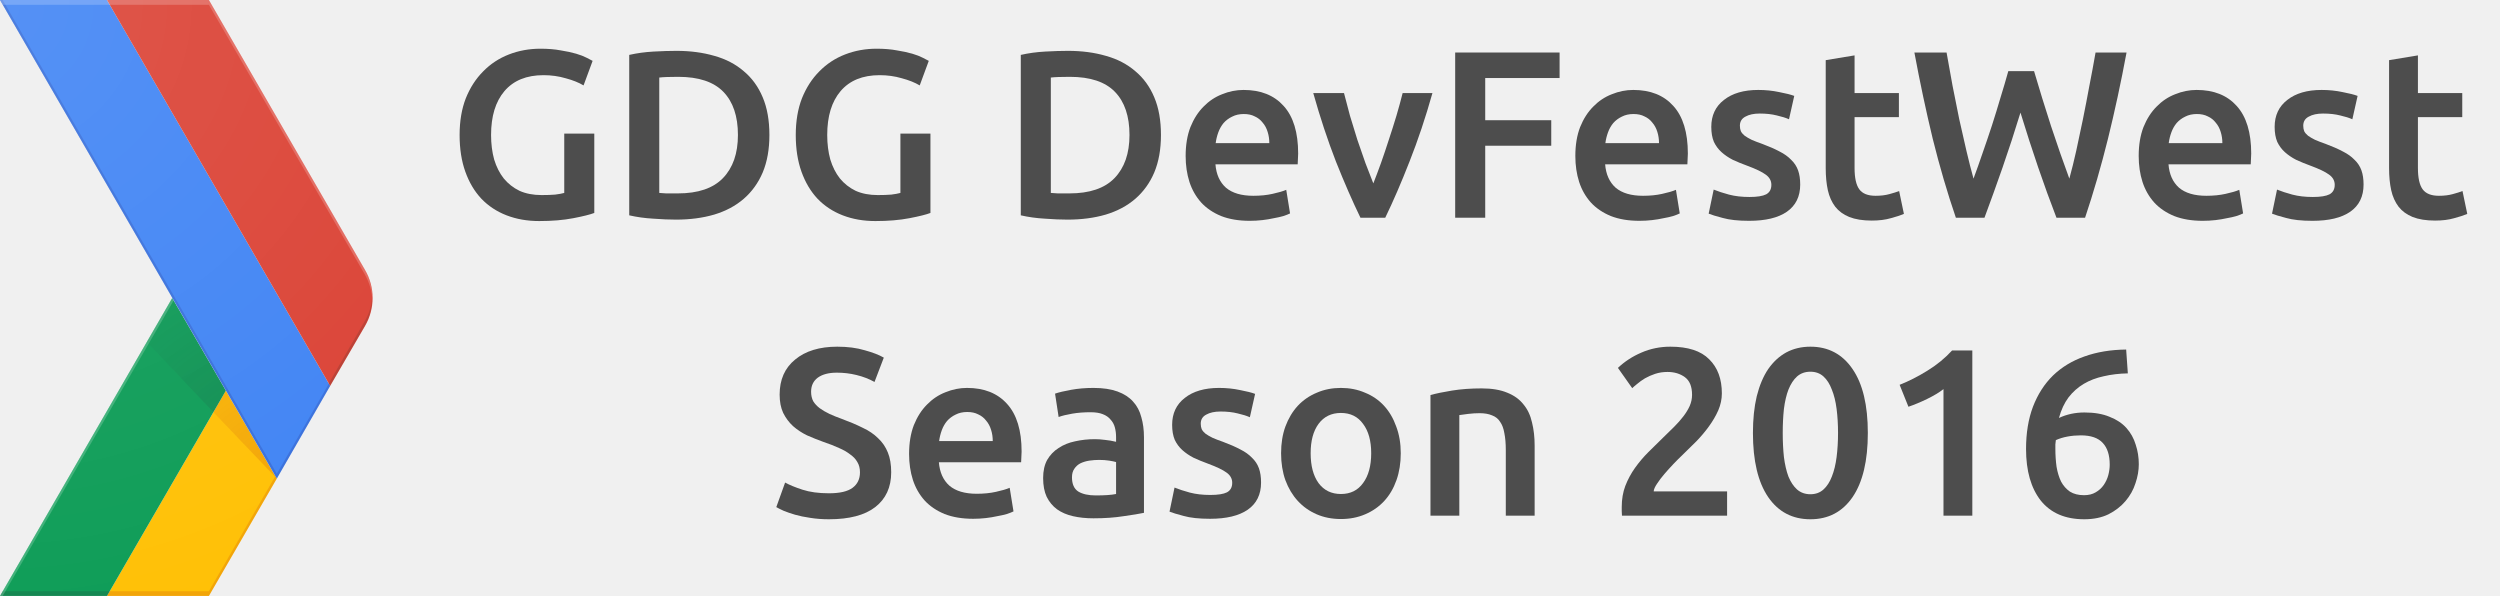
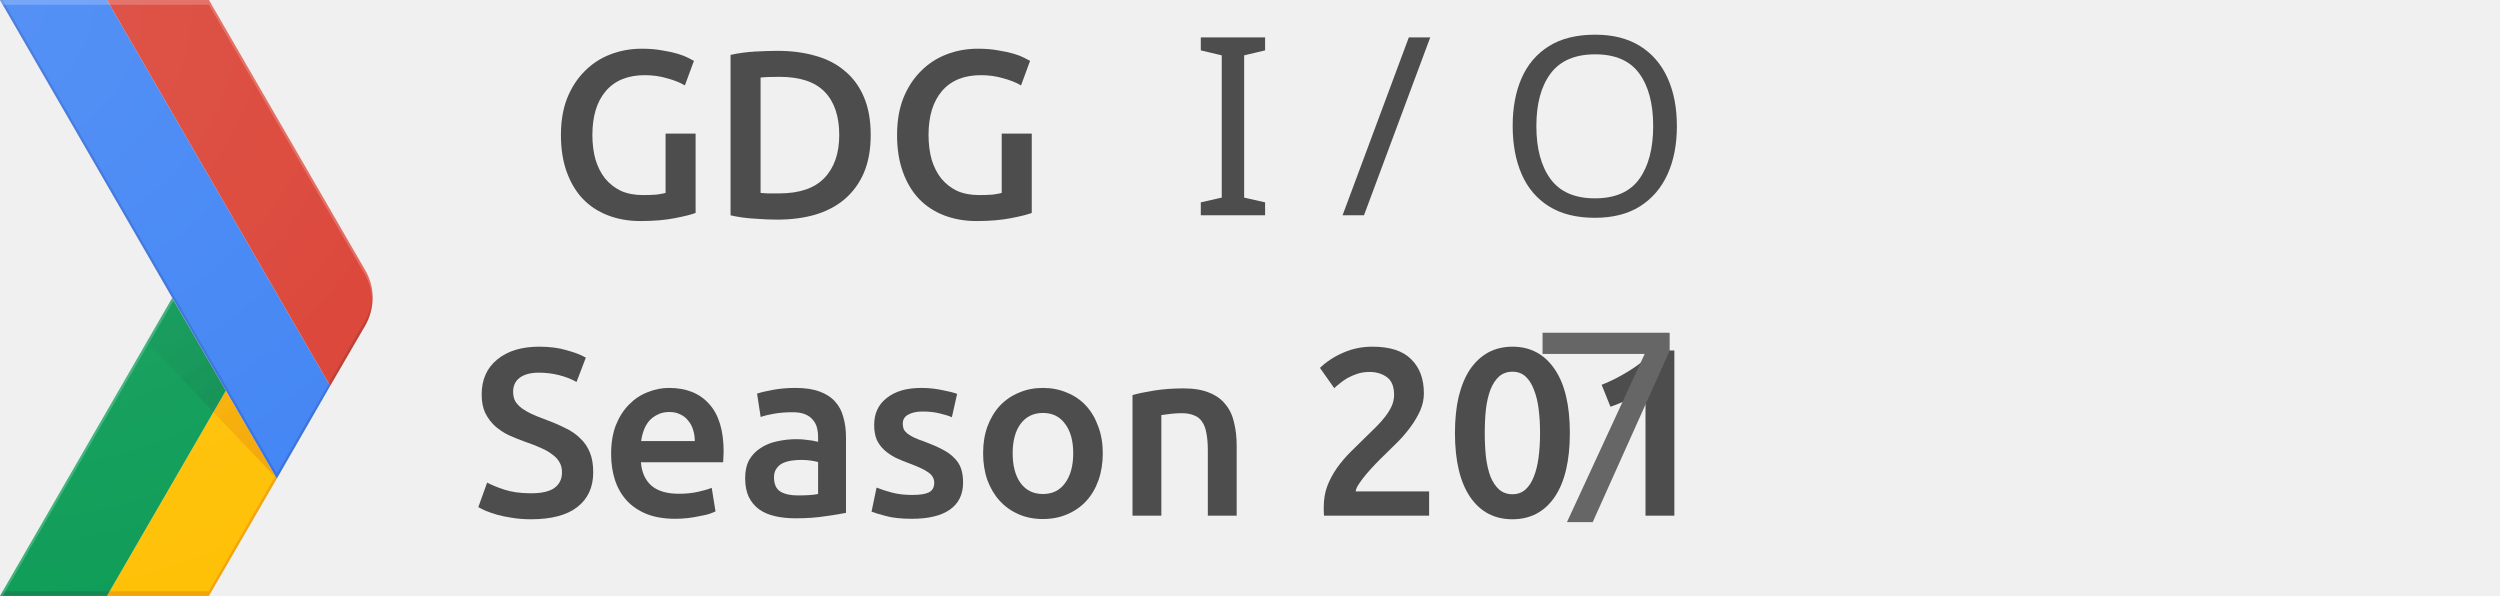
<svg xmlns="http://www.w3.org/2000/svg" id="Layer_4" viewBox="0 0 839 200" version="1.1">
  <defs id="defs74" />
  <style id="style3">.st0{fill:none;} .st1{fill:#FFC107;} .st2{fill:#0F9D58;} .st3{opacity:0.2;fill:#BF360C;enable-background:new ;} .st4{opacity:0.2;fill:#263238;enable-background:new ;} .st5{opacity:0.2;fill:#FFFFFF;enable-background:new ;} .st6{fill:url(#XMLID_126_);} .st7{fill:url(#XMLID_127_);} .st8{fill:#4285F4;} .st9{fill:#DB4437;} .st10{opacity:0.2;fill:#1A237E;enable-background:new ;} .st11{opacity:0.2;fill:#3E2723;enable-background:new ;} .st12{fill:url(#XMLID_128_);} .st13{fill:#FAFAFA;}</style>
  <g id="XMLID_60_">
    <g id="XMLID_61_">
      <g id="XMLID_62_">
        <path id="XMLID_106_" class="st0" d="M122.5 90.6L70.1 0H0l57.8 100L0 200h70.1l52.4-90.6c3.3-5.8 3.3-13 0-18.8z" />
        <path id="XMLID_105_" class="st1" d="M92.4 159.8l-16.6-28.7L35.9 200h34.2l22.8-39.4z" />
        <path id="XMLID_104_" class="st0" d="M122.5 90.6L70.1 0H0l57.8 100L0 200h70.1l52.4-90.6c3.3-5.8 3.3-13 0-18.8z" />
        <path id="XMLID_103_" class="st2" d="M57.8 100l18 31.1L35.9 200H0z" />
        <path id="XMLID_102_" class="st0" d="M122.5 90.6L70.1 0H0l57.8 100L0 200h70.1l52.4-90.6c3.3-5.8 3.3-13 0-18.8z" />
        <path id="XMLID_101_" class="st3" d="M70.1 198.4H36.8l-.9 1.6h34.2l22.8-39.4-.5-.8z" />
        <path id="XMLID_100_" class="st0" d="M122.5 90.6L70.1 0H0l57.8 100L0 200h70.1l52.4-90.6c3.3-5.8 3.3-13 0-18.8z" />
        <path id="XMLID_99_" class="st4" d="M.9 198.4L0 200h35.9l.9-1.6z" />
        <path id="XMLID_98_" class="st0" d="M122.5 90.6L70.1 0H0l57.8 100L0 200h70.1l52.4-90.6c3.3-5.8 3.3-13 0-18.8z" />
        <path id="XMLID_96_" class="st5" d="M0 200h.9l57.4-99.2-.5-.8z" />
        <path id="XMLID_94_" class="st0" d="M122.5 90.6L70.1 0H0l57.8 100L0 200h70.1l52.4-90.6c3.3-5.8 3.3-13 0-18.8z" />
        <radialGradient id="XMLID_126_" cx="92.62" cy="2707.501" r="69.162" gradientTransform="matrix(1 0 0 -1 0 2867.46)" gradientUnits="userSpaceOnUse">
          <stop offset="0" stop-color="#BF360C" stop-opacity=".2" id="stop20" />
          <stop offset="1" stop-color="#BF360C" stop-opacity=".02" id="stop22" />
        </radialGradient>
        <path id="XMLID_92_" class="st6" d="M92.9 160.6l-17.1-29.5-4.2 7.2z" />
        <path id="XMLID_90_" class="st0" d="M122.5 90.6L70.1 0H0l57.8 100L0 200h70.1l52.4-90.6c3.3-5.8 3.3-13 0-18.8z" />
        <radialGradient id="XMLID_127_" cx="92.423" cy="2707.063" r="69.723" gradientTransform="matrix(1 0 0 -1 0 2867.46)" gradientUnits="userSpaceOnUse">
          <stop offset="0" stop-color="#263238" stop-opacity=".2" id="stop27" />
          <stop offset="1" stop-color="#263238" stop-opacity=".02" id="stop29" />
        </radialGradient>
        <path id="XMLID_89_" class="st7" d="M71.6 138.3l4.2-7.2-18-31.1-8.5 14.8z" />
        <path id="XMLID_88_" class="st0" d="M122.5 90.6L70.1 0H0l57.8 100L0 200h70.1l52.4-90.6c3.3-5.8 3.3-13 0-18.8z" />
        <g id="XMLID_85_">
          <g id="XMLID_86_">
            <path id="XMLID_87_" class="st8" d="M35.9 0H0l92.9 160.6 17.9-31.1z" />
          </g>
        </g>
        <path id="XMLID_84_" class="st0" d="M122.5 90.6L70.1 0H0l57.8 100L0 200h70.1l52.4-90.6c3.3-5.8 3.3-13 0-18.8z" />
        <path id="XMLID_83_" class="st9" d="M122.5 109.4c3.4-5.8 3.4-13 0-18.8L70.1 0H35.9l74.9 129.5 11.7-20.1z" />
        <path id="XMLID_82_" class="st0" d="M122.5 90.6L70.1 0H0l57.8 100L0 200h70.1l52.4-90.6c3.3-5.8 3.3-13 0-18.8z" />
        <path id="XMLID_71_" class="st10" d="M110.8 129.5l-.4-.8L92.9 159 .9 0H0l92.9 160.6 17.9-31.1z" />
        <path id="XMLID_69_" class="st0" d="M122.5 90.6L70.1 0H0l57.8 100L0 200h70.1l52.4-90.6c3.3-5.8 3.3-13 0-18.8z" />
        <path id="XMLID_67_" class="st5" d="M70.1 1.6l52.4 90.6c1.5 2.7 2.3 5.6 2.5 8.6.1-3.5-.7-7-2.5-10.2L70.1 0H0l.9 1.6h69.2z" />
        <path id="XMLID_66_" class="st0" d="M122.5 90.6L70.1 0H0l57.8 100L0 200h70.1l52.4-90.6c3.3-5.8 3.3-13 0-18.8z" />
        <path id="XMLID_65_" class="st11" d="M110.8 129.5l11.6-20.1c1.8-3.1 2.6-6.7 2.5-10.2-.1 3-.9 5.9-2.5 8.6l-12.1 20.9.5.8z" />
        <path id="XMLID_64_" class="st0" d="M122.5 90.6L70.1 0H0l57.8 100L0 200h70.1l52.4-90.6c3.3-5.8 3.3-13 0-18.8z" />
        <radialGradient id="XMLID_128_" cx="-1.563" cy="2865.898" r="209.922" gradientTransform="matrix(1 0 0 -1 0 2867.46)" gradientUnits="userSpaceOnUse">
          <stop offset="0" stop-color="#FFF" stop-opacity=".1" id="stop46" />
          <stop offset="1" stop-color="#FFF" stop-opacity="0" id="stop48" />
        </radialGradient>
        <path id="XMLID_63_" class="st12" d="M122.5 90.6L70.1 0H0l57.8 100L0 200h70.1l52.4-90.6c3.3-5.8 3.3-13 0-18.8z" />
      </g>
    </g>
  </g>
  <g style="font-style:normal;font-variant:normal;font-weight:500;font-stretch:normal;font-size:80px;line-height:125%;font-family:Ubuntu;-inkscape-font-specification:'Ubuntu Medium';text-align:center;letter-spacing:0px;word-spacing:0px;text-anchor:middle;fill:#4d4d4d;fill-opacity:1;stroke:none;stroke-width:1px;stroke-linecap:butt;stroke-linejoin:miter;stroke-opacity:1" id="text3398">
-     <path d="m 182.404,25.226 q -8.56,0 -13.12,5.36 -4.48,5.28 -4.48,14.72 0,4.48 1.04,8.24 1.12,3.68 3.2,6.32 2.16,2.64 5.28,4.16 3.2,1.44 7.44,1.44 2.64,0 4.56,-0.16 1.92,-0.24 3.04,-0.56 l 0,-19.92 10.08,0 0,26.64 q -2.08,0.8 -7.04,1.76 -4.96,0.96 -11.44,0.96 -6,0 -10.96,-1.92 -4.96,-1.92 -8.48,-5.6 -3.44,-3.68 -5.36,-9.04 -1.92,-5.36 -1.92,-12.32 0,-6.96 2.08,-12.32 2.16,-5.36 5.84,-9.04 3.68,-3.76 8.64,-5.68 4.96,-1.92 10.56,-1.92 3.84,0 6.8,0.56 3.04,0.48 5.2,1.12 2.16,0.64 3.52,1.36 1.44,0.72 2,1.04 l -3.04,8.24 q -2.4,-1.44 -6,-2.4 -3.52,-1.04 -7.44,-1.04 z" style="" id="path3405" />
-     <path d="m 221.251,64.746 q 0.88,0.08 2.32,0.16 1.44,0 3.92,0 10.16,0 15.12,-5.12 5.04,-5.2 5.04,-14.48 0,-9.44 -4.88,-14.48 -4.88,-5.04 -15.12,-5.04 -4.48,0 -6.4,0.24 l 0,38.72 z m 36.96,-19.44 q 0,7.2 -2.24,12.56 -2.24,5.28 -6.4,8.88 -4.08,3.52 -9.92,5.28 -5.76,1.68 -12.8,1.68 -3.36,0 -7.6,-0.32 -4.24,-0.24 -8.08,-1.12 l 0,-53.84 q 3.84,-0.88 8.16,-1.12 4.32,-0.24 7.68,-0.24 6.96,0 12.72,1.68 5.76,1.6 9.84,5.12 4.16,3.44 6.4,8.8 2.24,5.28 2.24,12.64 z" style="" id="path3407" />
-     <path d="m 295.216,25.226 q -8.56,0 -13.12,5.36 -4.48,5.28 -4.48,14.72 0,4.48 1.04,8.24 1.12,3.68 3.2,6.32 2.16,2.64 5.28,4.16 3.2,1.44 7.44,1.44 2.64,0 4.56,-0.16 1.92,-0.24 3.04,-0.56 l 0,-19.92 10.08,0 0,26.64 q -2.08,0.8 -7.04,1.76 -4.96,0.96 -11.44,0.96 -6,0 -10.96,-1.92 -4.96,-1.92 -8.48,-5.6 -3.44,-3.68 -5.36,-9.04 -1.92,-5.36 -1.92,-12.32 0,-6.96 2.08,-12.32 2.16,-5.36 5.84,-9.04 3.68,-3.76 8.64,-5.68 4.96,-1.92 10.56,-1.92 3.84,0 6.8,0.56 3.04,0.48 5.2,1.12 2.16,0.64 3.52,1.36 1.44,0.72 2,1.04 l -3.04,8.24 q -2.4,-1.44 -6,-2.4 -3.52,-1.04 -7.44,-1.04 z" style="" id="path3409" />
-     <path d="m 352.657,64.746 q 0.88,0.08 2.32,0.16 1.44,0 3.92,0 10.16,0 15.12,-5.12 5.04,-5.2 5.04,-14.48 0,-9.44 -4.88,-14.48 -4.88,-5.04 -15.12,-5.04 -4.48,0 -6.4,0.24 l 0,38.72 z m 36.96,-19.44 q 0,7.2 -2.24,12.56 -2.24,5.28 -6.4,8.88 -4.08,3.52 -9.92,5.28 -5.76,1.68 -12.8,1.68 -3.36,0 -7.6,-0.32 -4.24,-0.24 -8.08,-1.12 l 0,-53.84 q 3.84,-0.88 8.16,-1.12 4.32,-0.24 7.68,-0.24 6.96,0 12.72,1.68 5.76,1.6 9.84,5.12 4.16,3.44 6.4,8.8 2.24,5.28 2.24,12.64 z" style="" id="path3411" />
-     <path d="m 397.902,52.346 q 0,-5.52 1.6,-9.68 1.68,-4.16 4.4,-6.88 2.72,-2.8 6.24,-4.16 3.52,-1.44 7.2,-1.44 8.64,0 13.44,5.36 4.88,5.36 4.88,16 0,0.8 -0.08,1.84 0,0.96 -0.08,1.76 l -27.6,0 q 0.4,5.04 3.52,7.84 3.2,2.72 9.2,2.72 3.52,0 6.4,-0.64 2.96,-0.64 4.64,-1.36 l 1.28,7.92 q -0.8,0.4 -2.24,0.88 -1.36,0.4 -3.2,0.72 -1.76,0.4 -3.84,0.64 -2.08,0.24 -4.24,0.24 -5.52,0 -9.6,-1.6 -4.08,-1.68 -6.72,-4.56 -2.64,-2.96 -3.92,-6.88 -1.28,-4 -1.28,-8.72 z m 28.08,-4.32 q 0,-2 -0.56,-3.76 -0.56,-1.84 -1.68,-3.12 -1.04,-1.36 -2.64,-2.08 -1.52,-0.8 -3.68,-0.8 -2.24,0 -3.92,0.88 -1.68,0.8 -2.88,2.16 -1.12,1.36 -1.76,3.12 -0.64,1.76 -0.88,3.6 l 18,0 z" style="" id="path3413" />
-     <path d="m 456.567,73.066 q -4,-8.24 -8.24,-18.88 -4.16,-10.72 -7.6,-22.96 l 10.32,0 q 0.88,3.52 2,7.6 1.2,4 2.48,8.08 1.36,4 2.72,7.84 1.44,3.76 2.64,6.8 1.2,-3.04 2.56,-6.8 1.36,-3.84 2.64,-7.84 1.36,-4.08 2.56,-8.08 1.2,-4.08 2.08,-7.6 l 10,0 q -3.44,12.24 -7.68,22.96 -4.16,10.64 -8.16,18.88 l -8.32,0 z" style="" id="path3415" />
-     <path d="m 488.359,73.066 0,-55.44 35.04,0 0,8.56 -24.96,0 0,14.16 22.16,0 0,8.56 -22.16,0 0,24.16 -10.08,0 z" style="" id="path3417" />
-     <path d="m 528.684,52.346 q 0,-5.52 1.6,-9.68 1.68,-4.16 4.4,-6.88 2.72,-2.8 6.24,-4.16 3.52,-1.44 7.2,-1.44 8.64,0 13.44,5.36 4.88,5.36 4.88,16 0,0.8 -0.08,1.84 0,0.96 -0.08,1.76 l -27.6,0 q 0.4,5.04 3.52,7.84 3.2,2.72 9.2,2.72 3.52,0 6.4,-0.64 2.96,-0.64 4.64,-1.36 l 1.28,7.92 q -0.8,0.4 -2.24,0.88 -1.36,0.4 -3.2,0.72 -1.76,0.4 -3.84,0.64 -2.08,0.24 -4.24,0.24 -5.52,0 -9.6,-1.6 -4.08,-1.68 -6.72,-4.56 -2.64,-2.96 -3.92,-6.88 -1.28,-4 -1.28,-8.72 z m 28.08,-4.32 q 0,-2 -0.56,-3.76 -0.56,-1.84 -1.68,-3.12 -1.04,-1.36 -2.64,-2.08 -1.52,-0.8 -3.68,-0.8 -2.24,0 -3.92,0.88 -1.68,0.8 -2.88,2.16 -1.12,1.36 -1.76,3.12 -0.64,1.76 -0.88,3.6 l 18,0 z" style="" id="path3419" />
-     <path d="m 587.109,66.106 q 3.84,0 5.6,-0.88 1.76,-0.96 1.76,-3.2 0,-2.08 -1.92,-3.44 -1.84,-1.36 -6.16,-2.96 -2.64,-0.96 -4.88,-2 -2.16,-1.12 -3.76,-2.56 -1.6,-1.44 -2.56,-3.44 -0.88,-2.08 -0.88,-5.04 0,-5.76 4.24,-9.04 4.24,-3.36 11.52,-3.36 3.68,0 7.04,0.72 3.36,0.64 5.04,1.28 l -1.76,7.84 q -1.6,-0.72 -4.08,-1.28 -2.48,-0.64 -5.76,-0.64 -2.96,0 -4.8,1.04 -1.84,0.96 -1.84,3.04 0,1.04 0.32,1.84 0.4,0.8 1.28,1.52 0.88,0.64 2.32,1.36 1.44,0.64 3.52,1.36 3.44,1.28 5.84,2.56 2.4,1.2 3.92,2.8 1.6,1.52 2.32,3.52 0.72,2 0.72,4.8 0,6 -4.48,9.12 -4.4,3.04 -12.64,3.04 -5.52,0 -8.88,-0.96 -3.36,-0.88 -4.72,-1.44 l 1.68,-8.08 q 2.16,0.88 5.12,1.68 3.04,0.8 6.88,0.8 z" style="" id="path3421" />
-     <path d="m 612.711,20.186 9.68,-1.6 0,12.64 14.88,0 0,8.08 -14.88,0 0,17.04 q 0,5.04 1.6,7.2 1.6,2.16 5.44,2.16 2.64,0 4.64,-0.56 2.08,-0.56 3.28,-1.04 l 1.6,7.68 q -1.68,0.72 -4.4,1.44 -2.72,0.8 -6.4,0.8 -4.48,0 -7.52,-1.2 -2.96,-1.2 -4.72,-3.44 -1.76,-2.32 -2.48,-5.52 -0.72,-3.28 -0.72,-7.44 l 0,-36.24 z" style="" id="path3423" />
-     <path d="m 682.629,23.866 q 1.28,4.32 2.72,9.04 1.44,4.64 2.96,9.36 1.6,4.64 3.12,9.2 1.6,4.48 3.04,8.48 1.2,-4.32 2.32,-9.36 1.12,-5.12 2.24,-10.56 1.12,-5.52 2.16,-11.2 1.12,-5.68 2.08,-11.2 l 10.4,0 q -2.8,15.04 -6.24,28.96 -3.44,13.84 -7.68,26.48 l -9.6,0 q -6.24,-16.16 -12.08,-35.28 -2.96,9.68 -6,18.4 -3.04,8.72 -6.08,16.88 l -9.6,0 q -4.32,-12.64 -7.76,-26.48 -3.36,-13.92 -6.16,-28.96 l 10.8,0 q 0.96,5.44 2,11.12 1.12,5.68 2.24,11.2 1.2,5.44 2.4,10.56 1.2,5.12 2.4,9.44 1.52,-4.08 3.04,-8.56 1.6,-4.56 3.12,-9.2 1.52,-4.72 2.88,-9.36 1.44,-4.64 2.64,-8.96 l 8.64,0 z" style="" id="path3425" />
-     <path d="m 717.746,52.346 q 0,-5.52 1.6,-9.68 1.68,-4.16 4.4,-6.88 2.72,-2.8 6.24,-4.16 3.52,-1.44 7.2,-1.44 8.64,0 13.44,5.36 4.88,5.36 4.88,16 0,0.8 -0.08,1.84 0,0.96 -0.08,1.76 l -27.6,0 q 0.4,5.04 3.52,7.84 3.2,2.72 9.2,2.72 3.52,0 6.4,-0.64 2.96,-0.64 4.64,-1.36 l 1.28,7.92 q -0.8,0.4 -2.24,0.88 -1.36,0.4 -3.2,0.72 -1.76,0.4 -3.84,0.64 -2.08,0.24 -4.24,0.24 -5.52,0 -9.6,-1.6 -4.08,-1.68 -6.72,-4.56 -2.64,-2.96 -3.92,-6.88 -1.28,-4 -1.28,-8.72 z m 28.08,-4.32 q 0,-2 -0.56,-3.76 -0.56,-1.84 -1.68,-3.12 -1.04,-1.36 -2.64,-2.08 -1.52,-0.8 -3.68,-0.8 -2.24,0 -3.92,0.88 -1.68,0.8 -2.88,2.16 -1.12,1.36 -1.76,3.12 -0.64,1.76 -0.88,3.6 l 18,0 z" style="" id="path3427" />
-     <path d="m 776.171,66.106 q 3.84,0 5.6,-0.88 1.76,-0.96 1.76,-3.2 0,-2.08 -1.92,-3.44 -1.84,-1.36 -6.16,-2.96 -2.64,-0.96 -4.88,-2 -2.16,-1.12 -3.76,-2.56 -1.6,-1.44 -2.56,-3.44 -0.88,-2.08 -0.88,-5.04 0,-5.76 4.24,-9.04 4.24,-3.36 11.52,-3.36 3.68,0 7.04,0.72 3.36,0.64 5.04,1.28 l -1.76,7.84 q -1.6,-0.72 -4.08,-1.28 -2.48,-0.64 -5.76,-0.64 -2.96,0 -4.8,1.04 -1.84,0.96 -1.84,3.04 0,1.04 0.32,1.84 0.4,0.8 1.28,1.52 0.88,0.64 2.32,1.36 1.44,0.64 3.52,1.36 3.44,1.28 5.84,2.56 2.4,1.2 3.92,2.8 1.6,1.52 2.32,3.52 0.72,2 0.72,4.8 0,6 -4.48,9.12 -4.4,3.04 -12.64,3.04 -5.52,0 -8.88,-0.96 -3.36,-0.88 -4.72,-1.44 l 1.68,-8.08 q 2.16,0.88 5.12,1.68 3.04,0.8 6.88,0.8 z" style="" id="path3429" />
-     <path d="m 801.774,20.186 9.68,-1.6 0,12.64 14.88,0 0,8.08 -14.88,0 0,17.04 q 0,5.04 1.6,7.2 1.6,2.16 5.44,2.16 2.64,0 4.64,-0.56 2.08,-0.56 3.28,-1.04 l 1.6,7.68 q -1.68,0.72 -4.4,1.44 -2.72,0.8 -6.4,0.8 -4.48,0 -7.52,-1.2 -2.96,-1.2 -4.72,-3.44 -1.76,-2.32 -2.48,-5.52 -0.72,-3.28 -0.72,-7.44 l 0,-36.24 z" style="" id="path3431" />
-     <path d="m 278.205,165.546 q 5.44,0 7.92,-1.84 2.48,-1.84 2.48,-5.2 0,-2 -0.88,-3.44 -0.8,-1.44 -2.4,-2.56 -1.52,-1.2 -3.76,-2.16 -2.24,-1.04 -5.12,-2 -2.88,-1.04 -5.6,-2.24 -2.64,-1.28 -4.72,-3.12 -2,-1.84 -3.28,-4.4 -1.2,-2.56 -1.2,-6.16 0,-7.52 5.2,-11.76 5.2,-4.32 14.16,-4.32 5.2,0 9.2,1.2 4.08,1.12 6.4,2.48 l -3.12,8.16 q -2.72,-1.52 -6,-2.32 -3.2,-0.8 -6.64,-0.8 -4.08,0 -6.4,1.68 -2.24,1.68 -2.24,4.72 0,1.84 0.72,3.2 0.8,1.28 2.16,2.32 1.44,1.04 3.28,1.92 1.92,0.88 4.16,1.68 3.92,1.44 6.96,2.96 3.12,1.44 5.2,3.52 2.16,2 3.28,4.8 1.12,2.72 1.12,6.64 0,7.52 -5.36,11.68 -5.28,4.08 -15.52,4.08 -3.44,0 -6.32,-0.48 -2.8,-0.4 -5.04,-1.04 -2.16,-0.64 -3.76,-1.28 -1.6,-0.72 -2.56,-1.28 l 2.96,-8.24 q 2.16,1.2 5.84,2.4 3.68,1.2 8.88,1.2 z" style="" id="path3433" />
-     <path d="m 305.09,152.346 q 0,-5.52 1.6,-9.68 1.68,-4.16 4.4,-6.88 2.72,-2.8 6.24,-4.16 3.52,-1.44 7.2,-1.44 8.64,0 13.44,5.36 4.88,5.36 4.88,16 0,0.8 -0.08,1.84 0,0.96 -0.08,1.76 l -27.6,0 q 0.4,5.04 3.52,7.84 3.2,2.72 9.2,2.72 3.52,0 6.4,-0.64 2.96,-0.64 4.64,-1.36 l 1.28,7.92 q -0.8,0.4 -2.24,0.88 -1.36,0.4 -3.2,0.72 -1.76,0.4 -3.84,0.64 -2.08,0.24 -4.24,0.24 -5.52,0 -9.6,-1.6 -4.08,-1.68 -6.72,-4.56 -2.64,-2.96 -3.92,-6.88 -1.28,-4 -1.28,-8.72 z m 28.08,-4.32 q 0,-2 -0.56,-3.76 -0.56,-1.84 -1.68,-3.12 -1.04,-1.36 -2.64,-2.08 -1.52,-0.8 -3.68,-0.8 -2.24,0 -3.92,0.88 -1.68,0.8 -2.88,2.16 -1.12,1.36 -1.76,3.12 -0.64,1.76 -0.88,3.6 l 18,0 z" style="" id="path3435" />
-     <path d="m 367.755,166.266 q 4.48,0 6.8,-0.48 l 0,-10.72 q -0.8,-0.24 -2.32,-0.48 -1.52,-0.24 -3.36,-0.24 -1.6,0 -3.28,0.24 -1.6,0.24 -2.96,0.88 -1.28,0.64 -2.08,1.84 -0.8,1.12 -0.8,2.88 0,3.44 2.16,4.8 2.16,1.28 5.84,1.28 z m -0.8,-36.08 q 4.8,0 8.08,1.2 3.28,1.2 5.2,3.36 2,2.16 2.8,5.28 0.88,3.04 0.88,6.72 l 0,25.36 q -2.24,0.48 -6.8,1.12 -4.48,0.72 -10.16,0.72 -3.76,0 -6.88,-0.72 -3.12,-0.72 -5.36,-2.32 -2.16,-1.6 -3.44,-4.16 -1.2,-2.56 -1.2,-6.32 0,-3.6 1.36,-6.08 1.44,-2.48 3.84,-4 2.4,-1.6 5.52,-2.24 3.2,-0.72 6.64,-0.72 1.6,0 3.36,0.24 1.76,0.16 3.76,0.64 l 0,-1.6 q 0,-1.68 -0.4,-3.2 -0.4,-1.52 -1.44,-2.64 -0.96,-1.2 -2.64,-1.84 -1.6,-0.64 -4.08,-0.64 -3.36,0 -6.16,0.48 -2.8,0.48 -4.56,1.12 l -1.2,-7.84 q 1.84,-0.64 5.36,-1.28 3.52,-0.64 7.52,-0.64 z" style="" id="path3437" />
-     <path d="m 406.171,166.106 q 3.84,0 5.6,-0.88 1.76,-0.96 1.76,-3.2 0,-2.08 -1.92,-3.44 -1.84,-1.36 -6.16,-2.96 -2.64,-0.96 -4.88,-2 -2.16,-1.12 -3.76,-2.56 -1.6,-1.44 -2.56,-3.44 -0.88,-2.08 -0.88,-5.04 0,-5.76 4.24,-9.04 4.24,-3.36 11.52,-3.36 3.68,0 7.04,0.72 3.36,0.64 5.04,1.28 l -1.76,7.84 q -1.6,-0.72 -4.08,-1.28 -2.48,-0.64 -5.76,-0.64 -2.96,0 -4.8,1.04 -1.84,0.96 -1.84,3.04 0,1.04 0.32,1.84 0.4,0.8 1.28,1.52 0.88,0.64 2.32,1.36 1.44,0.64 3.52,1.36 3.44,1.28 5.84,2.56 2.4,1.2 3.92,2.8 1.6,1.52 2.32,3.52 0.72,2 0.72,4.8 0,6 -4.48,9.12 -4.4,3.04 -12.64,3.04 -5.52,0 -8.88,-0.96 -3.36,-0.88 -4.72,-1.44 l 1.68,-8.08 q 2.16,0.88 5.12,1.68 3.04,0.8 6.88,0.8 z" style="" id="path3439" />
-     <path d="m 470.094,152.106 q 0,4.96 -1.44,9.04 -1.44,4.08 -4.08,6.96 -2.64,2.88 -6.4,4.48 -3.68,1.6 -8.16,1.6 -4.48,0 -8.16,-1.6 -3.68,-1.6 -6.32,-4.48 -2.64,-2.88 -4.16,-6.96 -1.44,-4.08 -1.44,-9.04 0,-4.96 1.44,-8.96 1.52,-4.08 4.16,-6.96 2.72,-2.88 6.4,-4.4 3.68,-1.6 8.08,-1.6 4.4,0 8.08,1.6 3.76,1.52 6.4,4.4 2.64,2.88 4.08,6.96 1.52,4 1.52,8.96 z m -9.92,0 q 0,-6.24 -2.72,-9.84 -2.64,-3.68 -7.44,-3.68 -4.8,0 -7.52,3.68 -2.64,3.6 -2.64,9.84 0,6.32 2.64,10 2.72,3.68 7.52,3.68 4.8,0 7.44,-3.68 2.72,-3.68 2.72,-10 z" style="" id="path3441" />
-     <path d="m 480.066,132.586 q 2.8,-0.8 7.28,-1.52 4.48,-0.72 9.92,-0.72 5.12,0 8.56,1.44 3.44,1.36 5.44,3.92 2.08,2.48 2.88,6.08 0.88,3.52 0.88,7.76 l 0,23.52 -9.68,0 0,-22 q 0,-3.36 -0.48,-5.68 -0.4,-2.4 -1.44,-3.84 -0.96,-1.52 -2.72,-2.16 -1.68,-0.72 -4.16,-0.72 -1.84,0 -3.84,0.24 -2,0.24 -2.96,0.4 l 0,33.76 -9.68,0 0,-40.48 z" style="" id="path3443" />
-     <path d="m 577.855,132.026 q 0,2.88 -1.2,5.68 -1.2,2.72 -3.12,5.36 -1.84,2.56 -4.24,5.04 -2.4,2.4 -4.8,4.72 -1.28,1.2 -2.88,2.88 -1.6,1.68 -3.04,3.36 -1.44,1.68 -2.48,3.28 -1.04,1.52 -1.12,2.56 l 24.64,0 0,8.16 -35.28,0 q -0.08,-0.64 -0.08,-1.52 0,-0.96 0,-1.44 0,-3.84 1.2,-7.04 1.28,-3.28 3.28,-6.08 2,-2.8 4.48,-5.28 2.48,-2.48 4.96,-4.88 1.92,-1.84 3.68,-3.6 1.76,-1.76 3.04,-3.44 1.36,-1.76 2.16,-3.52 0.8,-1.84 0.8,-3.76 0,-4.16 -2.4,-5.92 -2.4,-1.76 -5.84,-1.76 -2.24,0 -4.16,0.64 -1.92,0.64 -3.44,1.52 -1.44,0.88 -2.56,1.84 -1.12,0.88 -1.68,1.44 l -4.8,-6.8 q 3.36,-3.2 7.84,-5.12 4.56,-2 9.76,-2 8.88,0 13.04,4.24 4.24,4.16 4.24,11.44 z" style="" id="path3445" />
-     <path d="m 626.844,145.306 q 0,14 -5.12,21.52 -5.12,7.44 -14.16,7.44 -9.04,0 -14.16,-7.44 -5.12,-7.52 -5.12,-21.52 0,-6.96 1.28,-12.32 1.36,-5.44 3.84,-9.12 2.56,-3.68 6.08,-5.6 3.6,-1.92 8.08,-1.92 9.04,0 14.16,7.52 5.12,7.44 5.12,21.44 z m -10,0 q 0,-4.32 -0.48,-8.08 -0.48,-3.76 -1.6,-6.48 -1.04,-2.8 -2.8,-4.4 -1.76,-1.6 -4.4,-1.6 -2.64,0 -4.48,1.6 -1.76,1.6 -2.88,4.4 -1.04,2.72 -1.52,6.48 -0.4,3.76 -0.4,8.08 0,4.32 0.4,8.08 0.48,3.76 1.52,6.56 1.12,2.72 2.88,4.32 1.84,1.6 4.48,1.6 2.64,0 4.4,-1.6 1.76,-1.6 2.8,-4.32 1.12,-2.8 1.6,-6.56 0.48,-3.76 0.48,-8.08 z" style="" id="path3447" />
-     <path d="m 637.512,129.146 q 4.64,-1.84 9.28,-4.72 4.72,-2.88 8.32,-6.8 l 6.8,0 0,55.44 -9.68,0 0,-42.48 q -2.16,1.68 -5.44,3.28 -3.28,1.6 -6.32,2.64 l -2.96,-7.36 z" style="" id="path3449" />
-     <path d="m 698.341,146.106 q -2.32,0 -4.48,0.4 -2.16,0.4 -3.92,1.2 -0.08,0.64 -0.16,1.44 0,0.72 0,1.44 0,3.2 0.4,6.08 0.48,2.8 1.52,4.96 1.12,2.08 2.96,3.36 1.92,1.2 4.72,1.2 2.32,0 3.92,-0.96 1.68,-0.96 2.72,-2.48 1.04,-1.52 1.52,-3.28 0.48,-1.84 0.48,-3.52 0,-4.8 -2.32,-7.28 -2.32,-2.56 -7.36,-2.56 z m 1.2,-7.68 q 4.96,0 8.4,1.44 3.52,1.36 5.68,3.76 2.16,2.4 3.12,5.6 1.04,3.12 1.04,6.56 0,3.12 -1.12,6.4 -1.04,3.28 -3.36,6 -2.24,2.64 -5.68,4.4 -3.44,1.68 -8.16,1.68 -9.52,0 -14.56,-6.24 -4.96,-6.32 -4.96,-17.36 0,-8 2.32,-14.16 2.4,-6.24 6.72,-10.48 4.4,-4.24 10.56,-6.4 6.24,-2.24 14,-2.32 l 0.56,8 q -4.32,0.08 -8.08,0.96 -3.76,0.8 -6.72,2.56 -2.96,1.76 -5.12,4.56 -2.08,2.8 -3.2,6.88 3.92,-1.84 8.56,-1.84 z" style="" id="path3451" />
+     <path d="m 216.404,25.226 q -8.56,0 -13.12,5.36 -4.48,5.28 -4.48,14.72 0,4.48 1.04,8.24 1.12,3.68 3.2,6.32 2.16,2.64 5.28,4.16 3.2,1.44 7.44,1.44 2.64,0 4.56,-0.16 1.92,-0.24 3.04,-0.56 l 0,-19.92 10.08,0 0,26.64 q -2.08,0.8 -7.04,1.76 -4.96,0.96 -11.44,0.96 -6,0 -10.96,-1.92 -4.96,-1.92 -8.48,-5.6 -3.44,-3.68 -5.36,-9.04 -1.92,-5.36 -1.92,-12.32 0,-6.96 2.08,-12.32 2.16,-5.36 5.84,-9.04 3.68,-3.76 8.64,-5.68 4.96,-1.92 10.56,-1.92 3.84,0 6.8,0.56 3.04,0.48 5.2,1.12 2.16,0.64 3.52,1.36 1.44,0.72 2,1.04 l -3.04,8.24 q -2.4,-1.44 -6,-2.4 -3.52,-1.04 -7.44,-1.04 z" id="path3405" />
+     <path d="m 255.251,64.746 q 0.88,0.08 2.32,0.16 1.44,0 3.92,0 10.16,0 15.12,-5.12 5.04,-5.2 5.04,-14.48 0,-9.44 -4.88,-14.48 -4.88,-5.04 -15.12,-5.04 -4.48,0 -6.4,0.24 l 0,38.72 z m 36.96,-19.44 q 0,7.2 -2.24,12.56 -2.24,5.28 -6.4,8.88 -4.08,3.52 -9.92,5.28 -5.76,1.68 -12.8,1.68 -3.36,0 -7.6,-0.32 -4.24,-0.24 -8.08,-1.12 l 0,-53.84 q 3.84,-0.88 8.16,-1.12 4.32,-0.24 7.68,-0.24 6.96,0 12.72,1.68 5.76,1.6 9.84,5.12 4.16,3.44 6.4,8.8 2.24,5.28 2.24,12.64 z" id="path3407" />
+     <path d="m 329.216,25.226 q -8.56,0 -13.12,5.36 -4.48,5.28 -4.48,14.72 0,4.48 1.04,8.24 1.12,3.68 3.2,6.32 2.16,2.64 5.28,4.16 3.2,1.44 7.44,1.44 2.64,0 4.56,-0.16 1.92,-0.24 3.04,-0.56 l 0,-19.92 10.08,0 0,26.64 q -2.08,0.8 -7.04,1.76 -4.96,0.96 -11.44,0.96 -6,0 -10.96,-1.92 -4.96,-1.92 -8.48,-5.6 -3.44,-3.68 -5.36,-9.04 -1.92,-5.36 -1.92,-12.32 0,-6.96 2.08,-12.32 2.16,-5.36 5.84,-9.04 3.68,-3.76 8.64,-5.68 4.96,-1.92 10.56,-1.92 3.84,0 6.8,0.56 3.04,0.48 5.2,1.12 2.16,0.64 3.52,1.36 1.44,0.72 2,1.04 l -3.04,8.24 q -2.4,-1.44 -6,-2.4 -3.52,-1.04 -7.44,-1.04 z" id="path3409" />
+     <path d="m 178.205,165.546 q 5.44,0 7.92,-1.84 2.48,-1.84 2.48,-5.2 0,-2 -0.88,-3.44 -0.8,-1.44 -2.4,-2.56 -1.52,-1.2 -3.76,-2.16 -2.24,-1.04 -5.12,-2 -2.88,-1.04 -5.6,-2.24 -2.64,-1.28 -4.72,-3.12 -2,-1.84 -3.28,-4.4 -1.2,-2.56 -1.2,-6.16 0,-7.52 5.2,-11.76 5.2,-4.32 14.16,-4.32 5.2,0 9.2,1.2 4.08,1.12 6.4,2.48 l -3.12,8.16 q -2.72,-1.52 -6,-2.32 -3.2,-0.8 -6.64,-0.8 -4.08,0 -6.4,1.68 -2.24,1.68 -2.24,4.72 0,1.84 0.72,3.2 0.8,1.28 2.16,2.32 1.44,1.04 3.28,1.92 1.92,0.88 4.16,1.68 3.92,1.44 6.96,2.96 3.12,1.44 5.2,3.52 2.16,2 3.28,4.8 1.12,2.72 1.12,6.64 0,7.52 -5.36,11.68 -5.28,4.08 -15.52,4.08 -3.44,0 -6.32,-0.48 -2.8,-0.4 -5.04,-1.04 -2.16,-0.64 -3.76,-1.28 -1.6,-0.72 -2.56,-1.28 l 2.96,-8.24 q 2.16,1.2 5.84,2.4 3.68,1.2 8.88,1.2 z" id="path3433" />
+     <path d="m 205.09,152.346 q 0,-5.52 1.6,-9.68 1.68,-4.16 4.4,-6.88 2.72,-2.8 6.24,-4.16 3.52,-1.44 7.2,-1.44 8.64,0 13.44,5.36 4.88,5.36 4.88,16 0,0.8 -0.08,1.84 0,0.96 -0.08,1.76 l -27.6,0 q 0.4,5.04 3.52,7.84 3.2,2.72 9.2,2.72 3.52,0 6.4,-0.64 2.96,-0.64 4.64,-1.36 l 1.28,7.92 q -0.8,0.4 -2.24,0.88 -1.36,0.4 -3.2,0.72 -1.76,0.4 -3.84,0.64 -2.08,0.24 -4.24,0.24 -5.52,0 -9.6,-1.6 -4.08,-1.68 -6.72,-4.56 -2.64,-2.96 -3.92,-6.88 -1.28,-4 -1.28,-8.72 z m 28.08,-4.32 q 0,-2 -0.56,-3.76 -0.56,-1.84 -1.68,-3.12 -1.04,-1.36 -2.64,-2.08 -1.52,-0.8 -3.68,-0.8 -2.24,0 -3.92,0.88 -1.68,0.8 -2.88,2.16 -1.12,1.36 -1.76,3.12 -0.64,1.76 -0.88,3.6 l 18,0 z" id="path3435" />
+     <path d="m 267.755,166.266 q 4.48,0 6.8,-0.48 l 0,-10.72 q -0.8,-0.24 -2.32,-0.48 -1.52,-0.24 -3.36,-0.24 -1.6,0 -3.28,0.24 -1.6,0.24 -2.96,0.88 -1.28,0.64 -2.08,1.84 -0.8,1.12 -0.8,2.88 0,3.44 2.16,4.8 2.16,1.28 5.84,1.28 z m -0.8,-36.08 q 4.8,0 8.08,1.2 3.28,1.2 5.2,3.36 2,2.16 2.8,5.28 0.88,3.04 0.88,6.72 l 0,25.36 q -2.24,0.48 -6.8,1.12 -4.48,0.72 -10.16,0.72 -3.76,0 -6.88,-0.72 -3.12,-0.72 -5.36,-2.32 -2.16,-1.6 -3.44,-4.16 -1.2,-2.56 -1.2,-6.32 0,-3.6 1.36,-6.08 1.44,-2.48 3.84,-4 2.4,-1.6 5.52,-2.24 3.2,-0.72 6.64,-0.72 1.6,0 3.36,0.24 1.76,0.16 3.76,0.64 l 0,-1.6 q 0,-1.68 -0.4,-3.2 -0.4,-1.52 -1.44,-2.64 -0.96,-1.2 -2.64,-1.84 -1.6,-0.64 -4.08,-0.64 -3.36,0 -6.16,0.48 -2.8,0.48 -4.56,1.12 l -1.2,-7.84 q 1.84,-0.64 5.36,-1.28 3.52,-0.64 7.52,-0.64 z" id="path3437" />
+     <path d="m 306.171,166.106 q 3.84,0 5.6,-0.88 1.76,-0.96 1.76,-3.2 0,-2.08 -1.92,-3.44 -1.84,-1.36 -6.16,-2.96 -2.64,-0.96 -4.88,-2 -2.16,-1.12 -3.76,-2.56 -1.6,-1.44 -2.56,-3.44 -0.88,-2.08 -0.88,-5.04 0,-5.76 4.24,-9.04 4.24,-3.36 11.52,-3.36 3.68,0 7.04,0.72 3.36,0.64 5.04,1.28 l -1.76,7.84 q -1.6,-0.72 -4.08,-1.28 -2.48,-0.64 -5.76,-0.64 -2.96,0 -4.8,1.04 -1.84,0.96 -1.84,3.04 0,1.04 0.32,1.84 0.4,0.8 1.28,1.52 0.88,0.64 2.32,1.36 1.44,0.64 3.52,1.36 3.44,1.28 5.84,2.56 2.4,1.2 3.92,2.8 1.6,1.52 2.32,3.52 0.72,2 0.72,4.8 0,6 -4.48,9.12 -4.4,3.04 -12.64,3.04 -5.52,0 -8.88,-0.96 -3.36,-0.88 -4.72,-1.44 l 1.68,-8.08 q 2.16,0.88 5.12,1.68 3.04,0.8 6.88,0.8 z" id="path3439" />
+     <path d="m 370.094,152.106 q 0,4.96 -1.44,9.04 -1.44,4.08 -4.08,6.96 -2.64,2.88 -6.4,4.48 -3.68,1.6 -8.16,1.6 -4.48,0 -8.16,-1.6 -3.68,-1.6 -6.32,-4.48 -2.64,-2.88 -4.16,-6.96 -1.44,-4.08 -1.44,-9.04 0,-4.96 1.44,-8.96 1.52,-4.08 4.16,-6.96 2.72,-2.88 6.4,-4.4 3.68,-1.6 8.08,-1.6 4.4,0 8.08,1.6 3.76,1.52 6.4,4.4 2.64,2.88 4.08,6.96 1.52,4 1.52,8.96 z m -9.92,0 q 0,-6.24 -2.72,-9.84 -2.64,-3.68 -7.44,-3.68 -4.8,0 -7.52,3.68 -2.64,3.6 -2.64,9.84 0,6.32 2.64,10 2.72,3.68 7.52,3.68 4.8,0 7.44,-3.68 2.72,-3.68 2.72,-10 z" id="path3441" />
+     <path d="m 380.066,132.586 q 2.8,-0.8 7.28,-1.52 4.48,-0.72 9.92,-0.72 5.12,0 8.56,1.44 3.44,1.36 5.44,3.92 2.08,2.48 2.88,6.08 0.88,3.52 0.88,7.76 l 0,23.52 -9.68,0 0,-22 q 0,-3.36 -0.48,-5.68 -0.4,-2.4 -1.44,-3.84 -0.96,-1.52 -2.72,-2.16 -1.68,-0.72 -4.16,-0.72 -1.84,0 -3.84,0.24 -2,0.24 -2.96,0.4 l 0,33.76 -9.68,0 0,-40.48 z" id="path3443" />
+     <path d="m 477.855,132.026 q 0,2.88 -1.2,5.68 -1.2,2.72 -3.12,5.36 -1.84,2.56 -4.24,5.04 -2.4,2.4 -4.8,4.72 -1.28,1.2 -2.88,2.88 -1.6,1.68 -3.04,3.36 -1.44,1.68 -2.48,3.28 -1.04,1.52 -1.12,2.56 l 24.64,0 0,8.16 -35.28,0 q -0.08,-0.64 -0.08,-1.52 0,-0.96 0,-1.44 0,-3.84 1.2,-7.04 1.28,-3.28 3.28,-6.08 2,-2.8 4.48,-5.28 2.48,-2.48 4.96,-4.88 1.92,-1.84 3.68,-3.6 1.76,-1.76 3.04,-3.44 1.36,-1.76 2.16,-3.52 0.8,-1.84 0.8,-3.76 0,-4.16 -2.4,-5.92 -2.4,-1.76 -5.84,-1.76 -2.24,0 -4.16,0.64 -1.92,0.64 -3.44,1.52 -1.44,0.88 -2.56,1.84 -1.12,0.88 -1.68,1.44 l -4.8,-6.8 q 3.36,-3.2 7.84,-5.12 4.56,-2 9.76,-2 8.88,0 13.04,4.24 4.24,4.16 4.24,11.44 z" id="path3445" />
+     <path d="m 526.844,145.306 q 0,14 -5.12,21.52 -5.12,7.44 -14.16,7.44 -9.04,0 -14.16,-7.44 -5.12,-7.52 -5.12,-21.52 0,-6.96 1.28,-12.32 1.36,-5.44 3.84,-9.12 2.56,-3.68 6.08,-5.6 3.6,-1.92 8.08,-1.92 9.04,0 14.16,7.52 5.12,7.44 5.12,21.44 z m -10,0 q 0,-4.32 -0.48,-8.08 -0.48,-3.76 -1.6,-6.48 -1.04,-2.8 -2.8,-4.4 -1.76,-1.6 -4.4,-1.6 -2.64,0 -4.48,1.6 -1.76,1.6 -2.88,4.4 -1.04,2.72 -1.52,6.48 -0.4,3.76 -0.4,8.08 0,4.32 0.4,8.08 0.48,3.76 1.52,6.56 1.12,2.72 2.88,4.32 1.84,1.6 4.48,1.6 2.64,0 4.4,-1.6 1.76,-1.6 2.8,-4.32 1.12,-2.8 1.6,-6.56 0.48,-3.76 0.48,-8.08 z" id="path3447" />
+     <path d="m 537.512,129.146 q 4.64,-1.84 9.28,-4.72 4.72,-2.88 8.32,-6.8 l 6.8,0 0,55.44 -9.68,0 0,-42.48 q -2.16,1.68 -5.44,3.28 -3.28,1.6 -6.32,2.64 l -2.96,-7.36 z" id="path3449" />
+     <text xml:space="preserve" style="font-style:normal;font-variant:normal;font-weight:500;font-stretch:normal;font-size:89.053px;line-height:125%;font-family:Ubuntu;-inkscape-font-specification:'Ubuntu Medium';letter-spacing:0px;word-spacing:0px;fill:#666666;fill-opacity:1;stroke:none;stroke-width:1px;stroke-linecap:butt;stroke-linejoin:miter;stroke-opacity:1" x="597.111" y="175.232" id="text3399">
+       <tspan id="tspan3401" x="597.111" y="175.232">7</tspan>
+     </text>
+     <text xml:space="preserve" style="font-style:normal;font-weight:normal;font-size:37.157px;line-height:125%;font-family:sans-serif;letter-spacing:0px;word-spacing:0px;fill:#4d4d4d;fill-opacity:1;stroke:none;stroke-width:1px;stroke-linecap:butt;stroke-linejoin:miter;stroke-opacity:1" x="507.902" y="72.25" id="text3403">
+       <tspan id="tspan3405" x="507.902" y="72.25" style="font-style:normal;font-variant:normal;font-weight:500;font-stretch:normal;font-size:83.603px;font-family:Ubuntu;-inkscape-font-specification:'Ubuntu Medium';fill:#4d4d4d">I / O</tspan>
+     </text>
  </g>
</svg>
